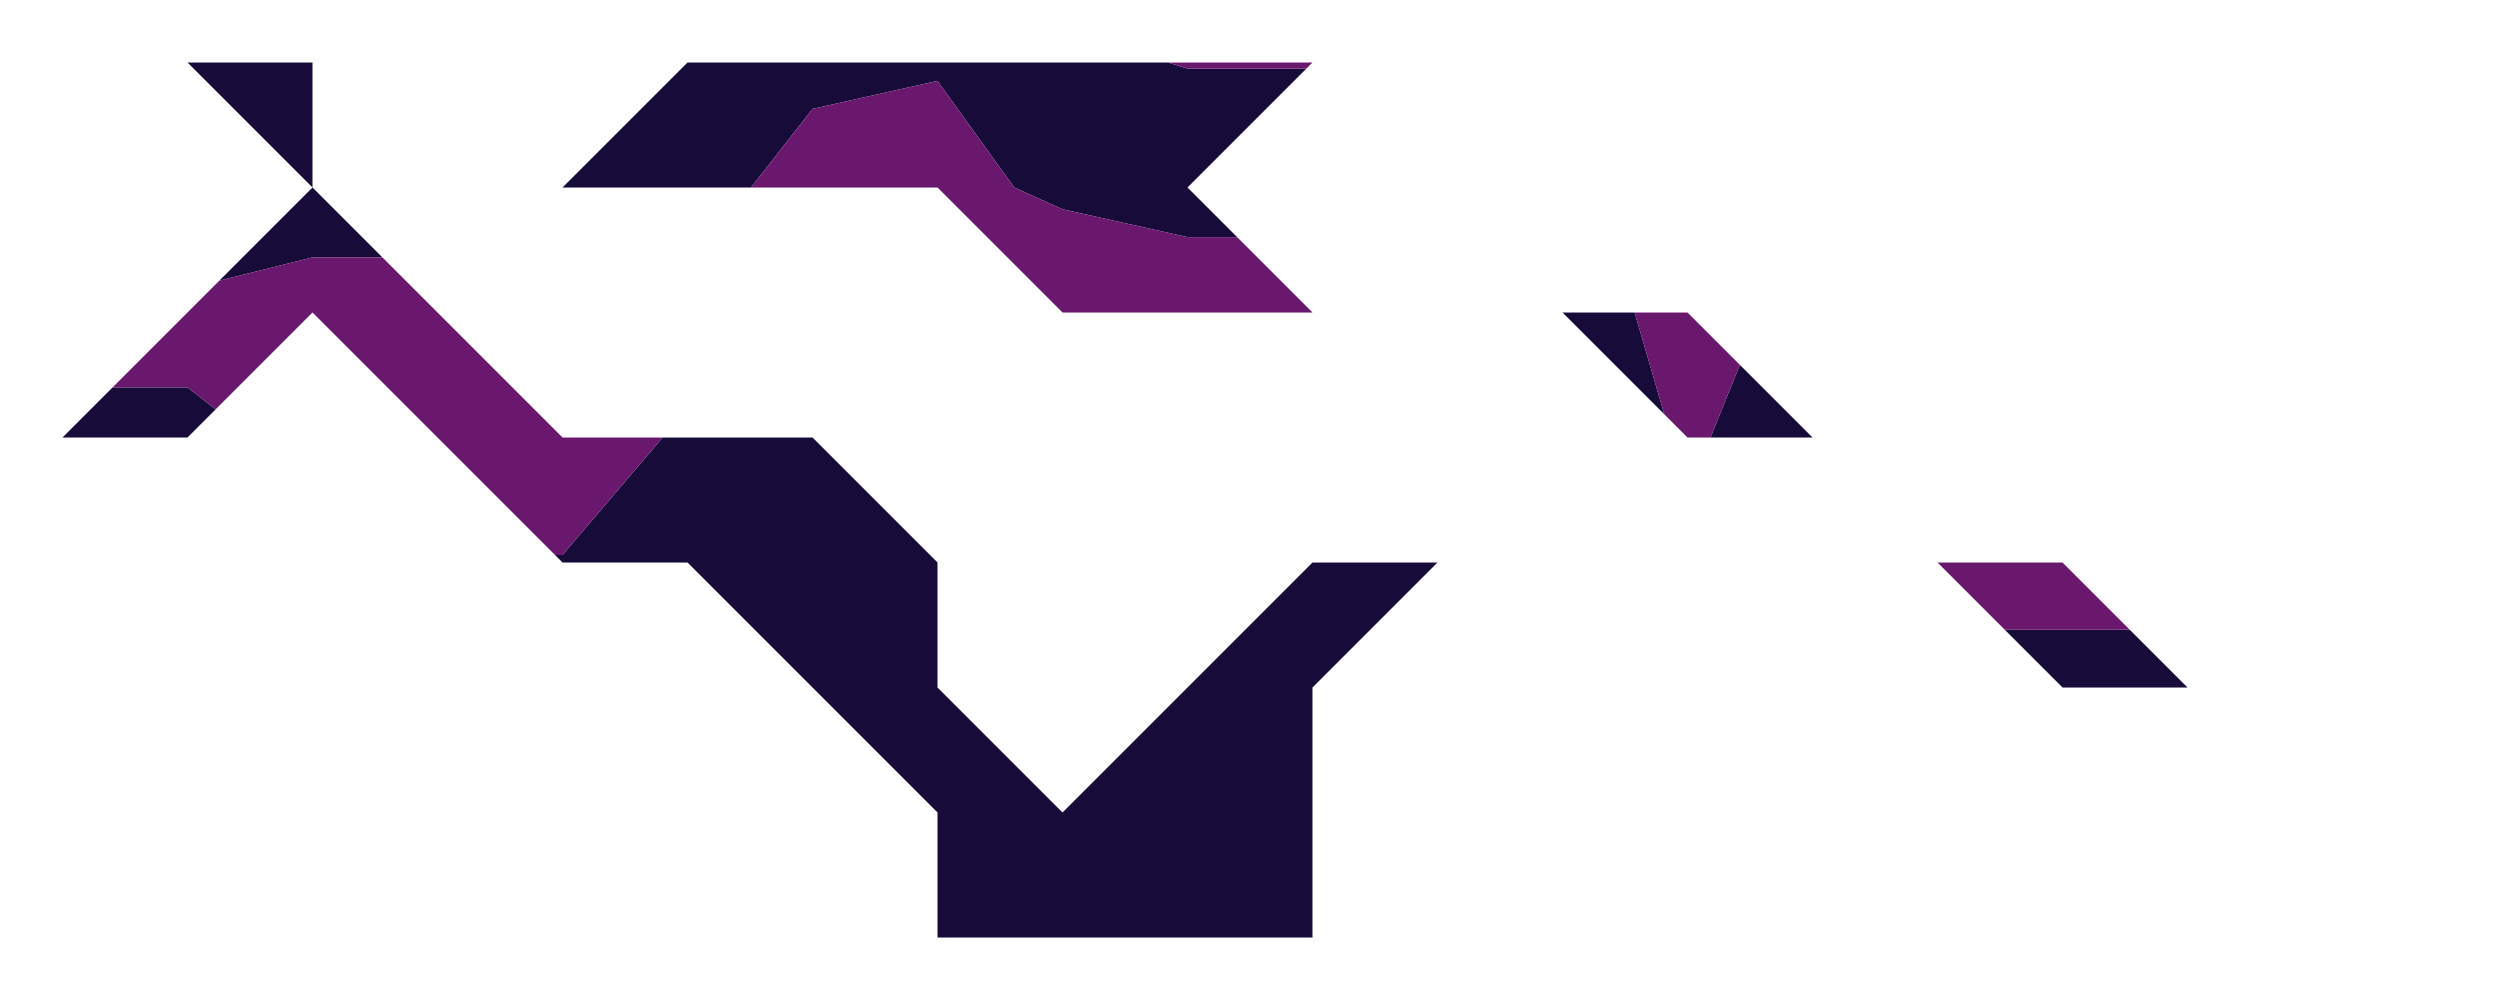
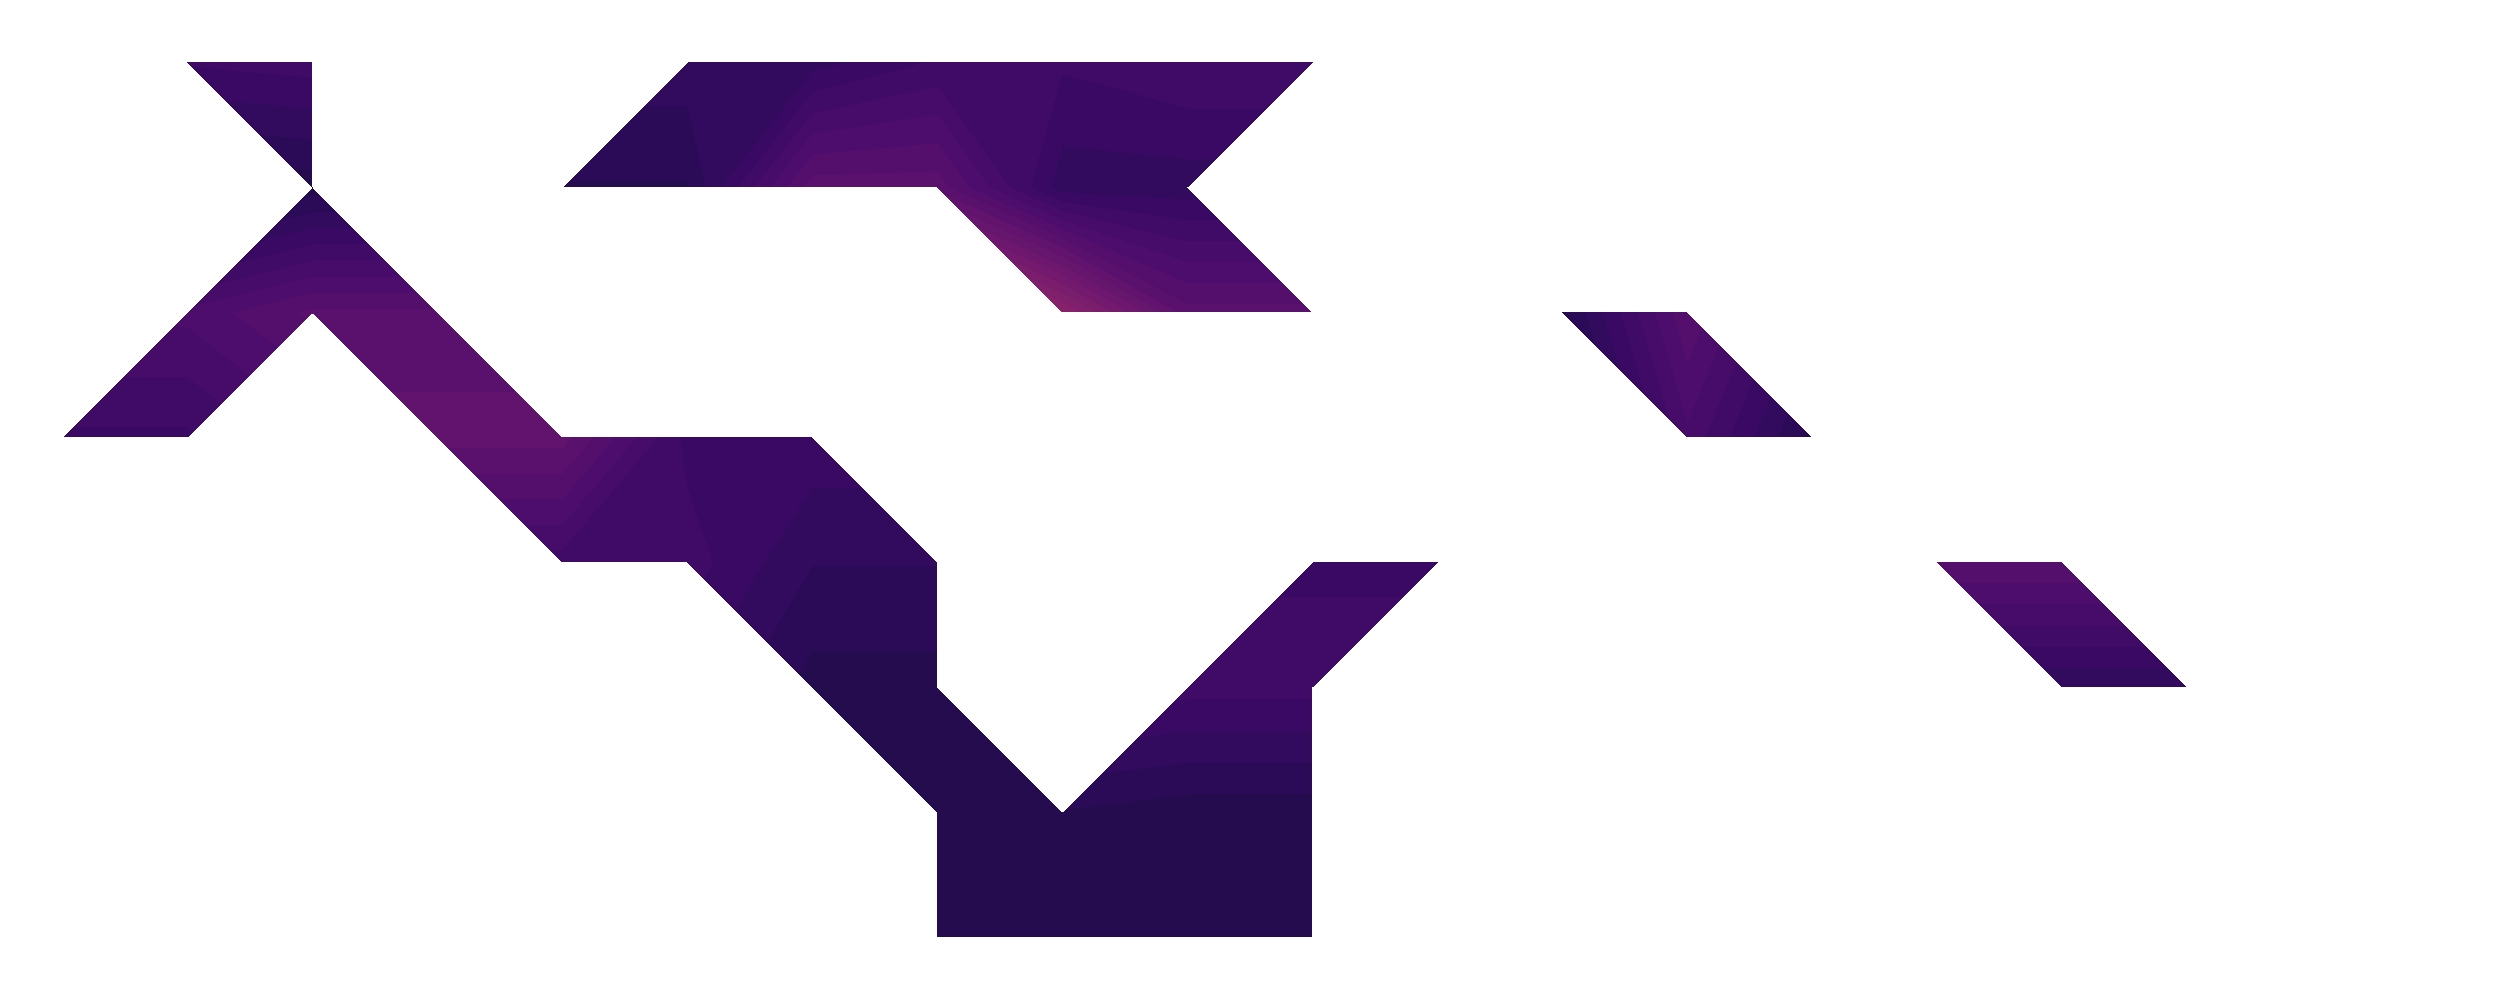
- <svg xmlns="http://www.w3.org/2000/svg" viewBox="0 0 20 8">
-   <path fill="#160b39" fill-rule="evenodd" d="M1.500,0.500 L2.500,0.500 L2.500,1.500 L1.500,0.500 Z" />
-   <path fill="#160b39" fill-rule="evenodd" d="M4.500,1.500 L5.500,0.500 L6.500,0.500 L7.500,0.500 L8.500,0.500 L9.344,0.500 L9.500,0.549 L10.451,0.549 L9.500,1.500 L9.897,1.897 L9.500,1.897 L8.500,1.674 L8.114,1.500 L7.500,0.647 L6.500,0.871 L6.008,1.500 L5.500,1.500 L4.500,1.500 Z" />
-   <path fill="#160b39" fill-rule="evenodd" d="M1.755,2.245 L2.500,1.500 L3.059,2.059 L2.500,2.059 L1.755,2.245 Z" />
-   <path fill="#160b39" fill-rule="evenodd" d="M0.500,3.500 L0.901,3.099 L1.500,3.099 L1.725,3.275 L1.500,3.500 L0.500,3.500 Z" />
-   <path fill="#160b39" fill-rule="evenodd" d="M12.500,2.500 L13.077,2.500 L13.314,3.314 L12.500,2.500 Z" />
-   <path fill="#160b39" fill-rule="evenodd" d="M13.919,2.919 L14.500,3.500 L13.684,3.500 L13.919,2.919 Z" />
-   <path fill="#160b39" fill-rule="evenodd" d="M4.500,4.500 L4.440,4.440 L4.500,4.440 L5.301,3.500 L5.500,3.500 L6.500,3.500 L7.500,4.500 L7.500,5.500 L8.500,6.500 L9.500,5.500 L10.500,4.500 L11.500,4.500 L10.500,5.500 L10.500,6.500 L10.500,7.500 L9.500,7.500 L8.500,7.500 L7.500,7.500 L7.500,6.500 L6.500,5.500 L5.500,4.500 L4.500,4.500 Z" />
-   <path fill="#160b39" fill-rule="evenodd" d="M16.500,5.500 L16.038,5.038 L16.500,5.038 L17.038,5.038 L17.500,5.500 L16.500,5.500 Z" />
-   <path fill="#6a176e" fill-rule="evenodd" d="M6.008,1.500 L6.500,0.871 L7.500,0.647 L8.114,1.500 L8.500,1.674 L9.500,1.897 L9.897,1.897 L10.500,2.500 L9.500,2.500 L8.500,2.500 L7.500,1.500 L6.500,1.500 L6.008,1.500 Z" />
-   <path fill="#6a176e" fill-rule="evenodd" d="M9.344,0.500 L9.500,0.500 L10.500,0.500 L10.451,0.549 L9.500,0.549 L9.344,0.500 Z" />
-   <path fill="#6a176e" fill-rule="evenodd" d="M1.500,2.500 L1.755,2.245 L2.500,2.059 L3.059,2.059 L3.500,2.500 L4.500,3.500 L5.301,3.500 L4.500,4.440 L4.440,4.440 L3.500,3.500 L2.500,2.500 L1.725,3.275 L1.500,3.099 L0.901,3.099 L1.500,2.500 Z" />
-   <path fill="#6a176e" fill-rule="evenodd" d="M13.077,2.500 L13.500,2.500 L13.919,2.919 L13.684,3.500 L13.500,3.500 L13.314,3.314 L13.077,2.500 Z" />
-   <path fill="#6a176e" fill-rule="evenodd" d="M15.500,4.500 L16.500,4.500 L17.038,5.038 L16.500,5.038 L16.038,5.038 L15.500,4.500 Z" />
+ <svg xmlns="http://www.w3.org/2000/svg" viewBox="0 0 20 8" shape-rendering="crispEdges">
+   <path fill="#240c4f" fill-rule="evenodd" d="M2.500,1.500 L2.350,1.350 L2.500,1.364 L2.500,1.500 Z" />
+   <path fill="#240c4f" fill-rule="evenodd" d="M4.500,1.500 L4.553,1.447 L5.500,1.447 L5.512,1.500 L5.500,1.500 L4.500,1.500 Z" />
+   <path fill="#240c4f" fill-rule="evenodd" d="M2.406,1.594 L2.500,1.500 L2.571,1.571 L2.500,1.571 L2.406,1.594 Z" />
+   <path fill="#240c4f" fill-rule="evenodd" d="M12.500,2.500 L12.549,2.500 L12.570,2.570 L12.500,2.500 Z" />
+   <path fill="#240c4f" fill-rule="evenodd" d="M14.442,3.442 L14.500,3.500 L14.418,3.500 L14.442,3.442 Z" />
+   <path fill="#240c4f" fill-rule="evenodd" d="M6.500,5.500 L6.392,5.392 L6.500,5.211 L7.500,5.211 L7.500,5.500 L8.500,6.500 L8.523,6.477 L9.500,6.356 L10.500,6.356 L10.500,6.500 L10.500,7.500 L9.500,7.500 L8.500,7.500 L7.500,7.500 L7.500,6.500 L6.500,5.500 Z" />
+   <path fill="#2b0b57" fill-rule="evenodd" d="M2.350,1.350 L2.078,1.078 L2.500,1.117 L2.500,1.364 L2.350,1.350 Z" />
+   <path fill="#2b0b57" fill-rule="evenodd" d="M4.553,1.447 L5.155,0.845 L5.500,0.845 L5.642,1.500 L5.512,1.500 L5.500,1.447 L4.553,1.447 Z" />
+   <path fill="#2b0b57" fill-rule="evenodd" d="M2.235,1.765 L2.406,1.594 L2.500,1.571 L2.571,1.571 L2.699,1.699 L2.500,1.699 L2.235,1.765 Z" />
+   <path fill="#2b0b57" fill-rule="evenodd" d="M12.549,2.500 L12.688,2.500 L12.765,2.765 L12.570,2.570 L12.549,2.500 Z" />
+   <path fill="#2b0b57" fill-rule="evenodd" d="M14.304,3.304 L14.442,3.442 L14.418,3.500 L14.225,3.500 L14.304,3.304 Z" />
+   <path fill="#2b0b57" fill-rule="evenodd" d="M6.392,5.392 L6.138,5.138 L6.500,4.529 L7.500,4.529 L7.500,5.211 L6.500,5.211 L6.392,5.392 Z" />
+   <path fill="#2b0b57" fill-rule="evenodd" d="M8.523,6.477 L8.813,6.187 L9.500,6.102 L10.500,6.102 L10.500,6.356 L9.500,6.356 L8.523,6.477 Z" />
+   <path fill="#320a5e" fill-rule="evenodd" d="M2.078,1.078 L1.806,0.806 L2.500,0.870 L2.500,1.117 L2.078,1.078 Z" />
+   <path fill="#320a5e" fill-rule="evenodd" d="M5.155,0.845 L5.500,0.500 L6.500,0.500 L6.771,0.500 L6.500,0.571 L5.773,1.500 L5.642,1.500 L5.500,0.845 L5.155,0.845 Z" />
+   <path fill="#320a5e" fill-rule="evenodd" d="M8.408,1.500 L8.500,1.169 L9.500,1.272 L9.728,1.272 L9.500,1.500 L9.595,1.595 L9.500,1.595 L8.500,1.542 L8.408,1.500 Z" />
+   <path fill="#320a5e" fill-rule="evenodd" d="M2.063,1.937 L2.235,1.765 L2.500,1.699 L2.699,1.699 L2.827,1.827 L2.500,1.827 L2.063,1.937 Z" />
+   <path fill="#320a5e" fill-rule="evenodd" d="M12.688,2.500 L12.827,2.500 L12.961,2.961 L12.765,2.765 L12.688,2.500 Z" />
+   <path fill="#320a5e" fill-rule="evenodd" d="M14.167,3.167 L14.304,3.304 L14.225,3.500 L14.032,3.500 L14.167,3.167 Z" />
+   <path fill="#320a5e" fill-rule="evenodd" d="M6.111,4.500 L6.500,3.904 L6.904,3.904 L7.500,4.500 L7.500,4.529 L6.500,4.529 L6.138,5.138 L5.883,4.883 L6.111,4.500 Z" />
+   <path fill="#320a5e" fill-rule="evenodd" d="M16.500,5.500 L16.341,5.341 L16.500,5.341 L17.341,5.341 L17.500,5.500 L16.500,5.500 Z" />
+   <path fill="#320a5e" fill-rule="evenodd" d="M8.813,6.187 L9.102,5.898 L9.500,5.849 L10.500,5.849 L10.500,6.102 L9.500,6.102 L8.813,6.187 Z" />
+   <path fill="#390963" fill-rule="evenodd" d="M1.806,0.806 L1.534,0.534 L2.500,0.623 L2.500,0.870 L1.806,0.806 Z" />
+   <path fill="#390963" fill-rule="evenodd" d="M5.773,1.500 L6.500,0.571 L6.771,0.500 L7.406,0.500 L6.500,0.738 L5.903,1.500 L5.773,1.500 Z" />
+   <path fill="#390963" fill-rule="evenodd" d="M8.245,1.500 L8.500,0.587 L9.500,0.870 L10.130,0.870 L9.728,1.272 L9.500,1.272 L8.500,1.169 L8.408,1.500 L8.500,1.542 L9.500,1.595 L9.595,1.595 L9.763,1.763 L9.500,1.763 L8.500,1.615 L8.245,1.500 Z" />
+   <path fill="#390963" fill-rule="evenodd" d="M1.892,2.108 L2.063,1.937 L2.500,1.827 L2.827,1.827 L2.956,1.956 L2.500,1.956 L1.892,2.108 Z" />
+   <path fill="#390963" fill-rule="evenodd" d="M0.500,3.500 L0.580,3.420 L1.500,3.420 L1.545,3.455 L1.500,3.500 L0.500,3.500 Z" />
+   <path fill="#390963" fill-rule="evenodd" d="M12.827,2.500 L12.966,2.500 L13.157,3.157 L12.961,2.961 L12.827,2.500 Z" />
+   <path fill="#390963" fill-rule="evenodd" d="M14.029,3.029 L14.167,3.167 L14.032,3.500 L13.838,3.500 L14.029,3.029 Z" />
+   <path fill="#390963" fill-rule="evenodd" d="M5.440,3.500 L5.500,3.500 L6.500,3.500 L6.904,3.904 L6.500,3.904 L6.111,4.500 L5.883,4.883 L5.629,4.629 L5.706,4.500 L5.500,3.908 L5.440,3.500 Z" />
+   <path fill="#390963" fill-rule="evenodd" d="M10.220,4.780 L10.500,4.500 L11.500,4.500 L11.220,4.780 L10.500,4.780 L10.220,4.780 Z" />
+   <path fill="#390963" fill-rule="evenodd" d="M16.341,5.341 L16.173,5.173 L16.500,5.173 L17.173,5.173 L17.341,5.341 L16.500,5.341 L16.341,5.341 Z" />
+   <path fill="#390963" fill-rule="evenodd" d="M9.102,5.898 L9.392,5.608 L9.500,5.595 L10.500,5.595 L10.500,5.849 L9.500,5.849 L9.102,5.898 Z" />
+   <path fill="#400a67" fill-rule="evenodd" d="M1.500,0.500 L2.500,0.500 L2.500,0.623 L1.534,0.534 L1.500,0.500 Z" />
+   <path fill="#400a67" fill-rule="evenodd" d="M5.903,1.500 L6.500,0.738 L7.406,0.500 L7.500,0.500 L8.500,0.500 L9.500,0.500 L10.500,0.500 L10.130,0.870 L9.500,0.870 L8.500,0.587 L8.245,1.500 L8.500,1.615 L9.500,1.763 L9.763,1.763 L9.931,1.931 L9.500,1.931 L8.500,1.688 L8.082,1.500 L7.500,0.692 L6.500,0.905 L6.034,1.500 L5.903,1.500 Z" />
+   <path fill="#400a67" fill-rule="evenodd" d="M1.721,2.279 L1.892,2.108 L2.500,1.956 L2.956,1.956 L3.084,2.084 L2.500,2.084 L1.721,2.279 Z" />
+   <path fill="#400a67" fill-rule="evenodd" d="M0.580,3.420 L0.982,3.018 L1.500,3.018 L1.770,3.230 L1.545,3.455 L1.500,3.420 L0.580,3.420 Z" />
+   <path fill="#400a67" fill-rule="evenodd" d="M12.966,2.500 L13.104,2.500 L13.353,3.353 L13.157,3.157 L12.966,2.500 Z" />
+   <path fill="#400a67" fill-rule="evenodd" d="M13.892,2.892 L14.029,3.029 L13.838,3.500 L13.645,3.500 L13.892,2.892 Z" />
+   <path fill="#400a67" fill-rule="evenodd" d="M4.500,4.500 L4.400,4.400 L4.500,4.400 L5.266,3.500 L5.440,3.500 L5.500,3.908 L5.706,4.500 L5.629,4.629 L5.500,4.500 L4.500,4.500 Z" />
+   <path fill="#400a67" fill-rule="evenodd" d="M9.500,5.500 L10.220,4.780 L10.500,4.780 L11.220,4.780 L10.500,5.500 L10.500,5.595 L9.500,5.595 L9.392,5.608 L9.500,5.500 Z" />
+   <path fill="#400a67" fill-rule="evenodd" d="M16.173,5.173 L16.005,5.005 L16.500,5.005 L17.005,5.005 L17.173,5.173 L16.500,5.173 L16.173,5.173 Z" />
+   <path fill="#470b6a" fill-rule="evenodd" d="M6.034,1.500 L6.500,0.905 L7.500,0.692 L8.082,1.500 L8.500,1.688 L9.500,1.931 L9.931,1.931 L10.098,2.098 L9.500,2.098 L8.500,1.761 L7.919,1.500 L7.500,0.918 L6.500,1.071 L6.164,1.500 L6.034,1.500 Z" />
+   <path fill="#470b6a" fill-rule="evenodd" d="M1.550,2.450 L1.721,2.279 L2.500,2.084 L3.084,2.084 L3.213,2.213 L2.500,2.213 L1.550,2.450 Z" />
+   <path fill="#470b6a" fill-rule="evenodd" d="M0.982,3.018 L1.383,2.617 L1.500,2.617 L1.996,3.004 L1.770,3.230 L1.500,3.018 L0.982,3.018 Z" />
+   <path fill="#470b6a" fill-rule="evenodd" d="M13.104,2.500 L13.243,2.500 L13.500,3.382 L13.755,2.755 L13.892,2.892 L13.645,3.500 L13.500,3.500 L13.353,3.353 L13.104,2.500 Z" />
+   <path fill="#470b6a" fill-rule="evenodd" d="M4.400,4.400 L4.197,4.197 L4.500,4.197 L5.093,3.500 L5.266,3.500 L4.500,4.400 L4.400,4.400 Z" />
+   <path fill="#470b6a" fill-rule="evenodd" d="M16.005,5.005 L15.836,4.836 L16.500,4.836 L16.836,4.836 L17.005,5.005 L16.500,5.005 L16.005,5.005 Z" />
+   <path fill="#4d0d6c" fill-rule="evenodd" d="M6.164,1.500 L6.500,1.071 L7.500,0.918 L7.919,1.500 L8.500,1.761 L9.500,2.098 L10.098,2.098 L10.266,2.266 L9.500,2.266 L8.500,1.835 L7.756,1.500 L7.500,1.144 L6.500,1.238 L6.295,1.500 L6.164,1.500 Z" />
+   <path fill="#4d0d6c" fill-rule="evenodd" d="M1.500,2.500 L1.550,2.450 L2.500,2.213 L3.213,2.213 L3.341,2.341 L2.500,2.341 L1.864,2.500 L2.221,2.779 L1.996,3.004 L1.500,2.617 L1.383,2.617 L1.500,2.500 Z" />
+   <path fill="#4d0d6c" fill-rule="evenodd" d="M13.243,2.500 L13.382,2.500 L13.500,2.906 L13.617,2.617 L13.755,2.755 L13.500,3.382 L13.243,2.500 Z" />
+   <path fill="#4d0d6c" fill-rule="evenodd" d="M4.197,4.197 L3.994,3.994 L4.500,3.994 L4.920,3.500 L5.093,3.500 L4.500,4.197 L4.197,4.197 Z" />
+   <path fill="#4d0d6c" fill-rule="evenodd" d="M15.836,4.836 L15.668,4.668 L16.500,4.668 L16.668,4.668 L16.836,4.836 L16.500,4.836 L15.836,4.836 Z" />
+   <path fill="#540f6d" fill-rule="evenodd" d="M6.295,1.500 L6.500,1.238 L7.500,1.144 L7.756,1.500 L8.500,1.835 L9.500,2.266 L10.266,2.266 L10.434,2.434 L9.500,2.434 L8.500,1.908 L7.593,1.500 L7.500,1.370 L6.500,1.405 L6.425,1.500 L6.295,1.500 Z" />
+   <path fill="#540f6d" fill-rule="evenodd" d="M1.864,2.500 L2.500,2.341 L3.341,2.341 L3.469,2.469 L2.500,2.469 L2.377,2.500 L2.446,2.554 L2.221,2.779 L1.864,2.500 Z" />
+   <path fill="#540f6d" fill-rule="evenodd" d="M13.382,2.500 L13.500,2.500 L13.617,2.617 L13.500,2.906 L13.382,2.500 Z" />
+   <path fill="#540f6d" fill-rule="evenodd" d="M3.994,3.994 L3.790,3.790 L4.500,3.790 L4.747,3.500 L4.920,3.500 L4.500,3.994 L3.994,3.994 Z" />
+   <path fill="#540f6d" fill-rule="evenodd" d="M15.500,4.500 L16.500,4.500 L16.668,4.668 L16.500,4.668 L15.668,4.668 L15.500,4.500 Z" />
+   <path fill="#5a116e" fill-rule="evenodd" d="M6.425,1.500 L6.500,1.405 L7.500,1.370 L7.593,1.500 L8.500,1.908 L9.500,2.434 L10.434,2.434 L10.500,2.500 L9.500,2.500 L9.421,2.500 L8.500,1.981 L7.557,1.557 L7.500,1.500 L6.500,1.500 L6.425,1.500 Z" />
+   <path fill="#5a116e" fill-rule="evenodd" d="M2.377,2.500 L2.500,2.469 L3.469,2.469 L3.500,2.500 L4.139,3.139 L3.500,3.139 L3.139,3.139 L2.500,2.500 L2.446,2.554 L2.377,2.500 Z" />
+   <path fill="#5a116e" fill-rule="evenodd" d="M3.790,3.790 L3.587,3.587 L4.500,3.587 L4.574,3.500 L4.747,3.500 L4.500,3.790 L3.790,3.790 Z" />
+   <path fill="#61136e" fill-rule="evenodd" d="M7.690,1.690 L7.557,1.557 L8.500,1.981 L9.421,2.500 L9.291,2.500 L8.500,2.055 L7.690,1.690 Z" />
+   <path fill="#61136e" fill-rule="evenodd" d="M3.500,3.500 L3.139,3.139 L3.500,3.139 L4.139,3.139 L4.500,3.500 L4.574,3.500 L4.500,3.587 L3.587,3.587 L3.500,3.500 Z" />
+   <path fill="#67166e" fill-rule="evenodd" d="M7.824,1.824 L7.690,1.690 L8.500,2.055 L9.291,2.500 L9.161,2.500 L8.500,2.128 L7.824,1.824 Z" />
+   <path fill="#6d186e" fill-rule="evenodd" d="M7.957,1.957 L7.824,1.824 L8.500,2.128 L9.161,2.500 L9.030,2.500 L8.500,2.201 L7.957,1.957 Z" />
+   <path fill="#741a6e" fill-rule="evenodd" d="M8.090,2.090 L7.957,1.957 L8.500,2.201 L9.030,2.500 L8.900,2.500 L8.500,2.275 L8.090,2.090 Z" />
+   <path fill="#7a1d6d" fill-rule="evenodd" d="M8.223,2.223 L8.090,2.090 L8.500,2.275 L8.900,2.500 L8.770,2.500 L8.500,2.348 L8.223,2.223 Z" />
+   <path fill="#801f6c" fill-rule="evenodd" d="M8.357,2.357 L8.223,2.223 L8.500,2.348 L8.770,2.500 L8.640,2.500 L8.500,2.421 L8.357,2.357 Z" />
+   <path fill="#87216b" fill-rule="evenodd" d="M8.490,2.490 L8.357,2.357 L8.500,2.421 L8.640,2.500 L8.510,2.500 L8.500,2.495 L8.490,2.490 Z" />
+   <path fill="#8d2369" fill-rule="evenodd" d="M8.500,2.500 L8.490,2.490 L8.500,2.495 L8.510,2.500 L8.500,2.500 Z" />
</svg>
